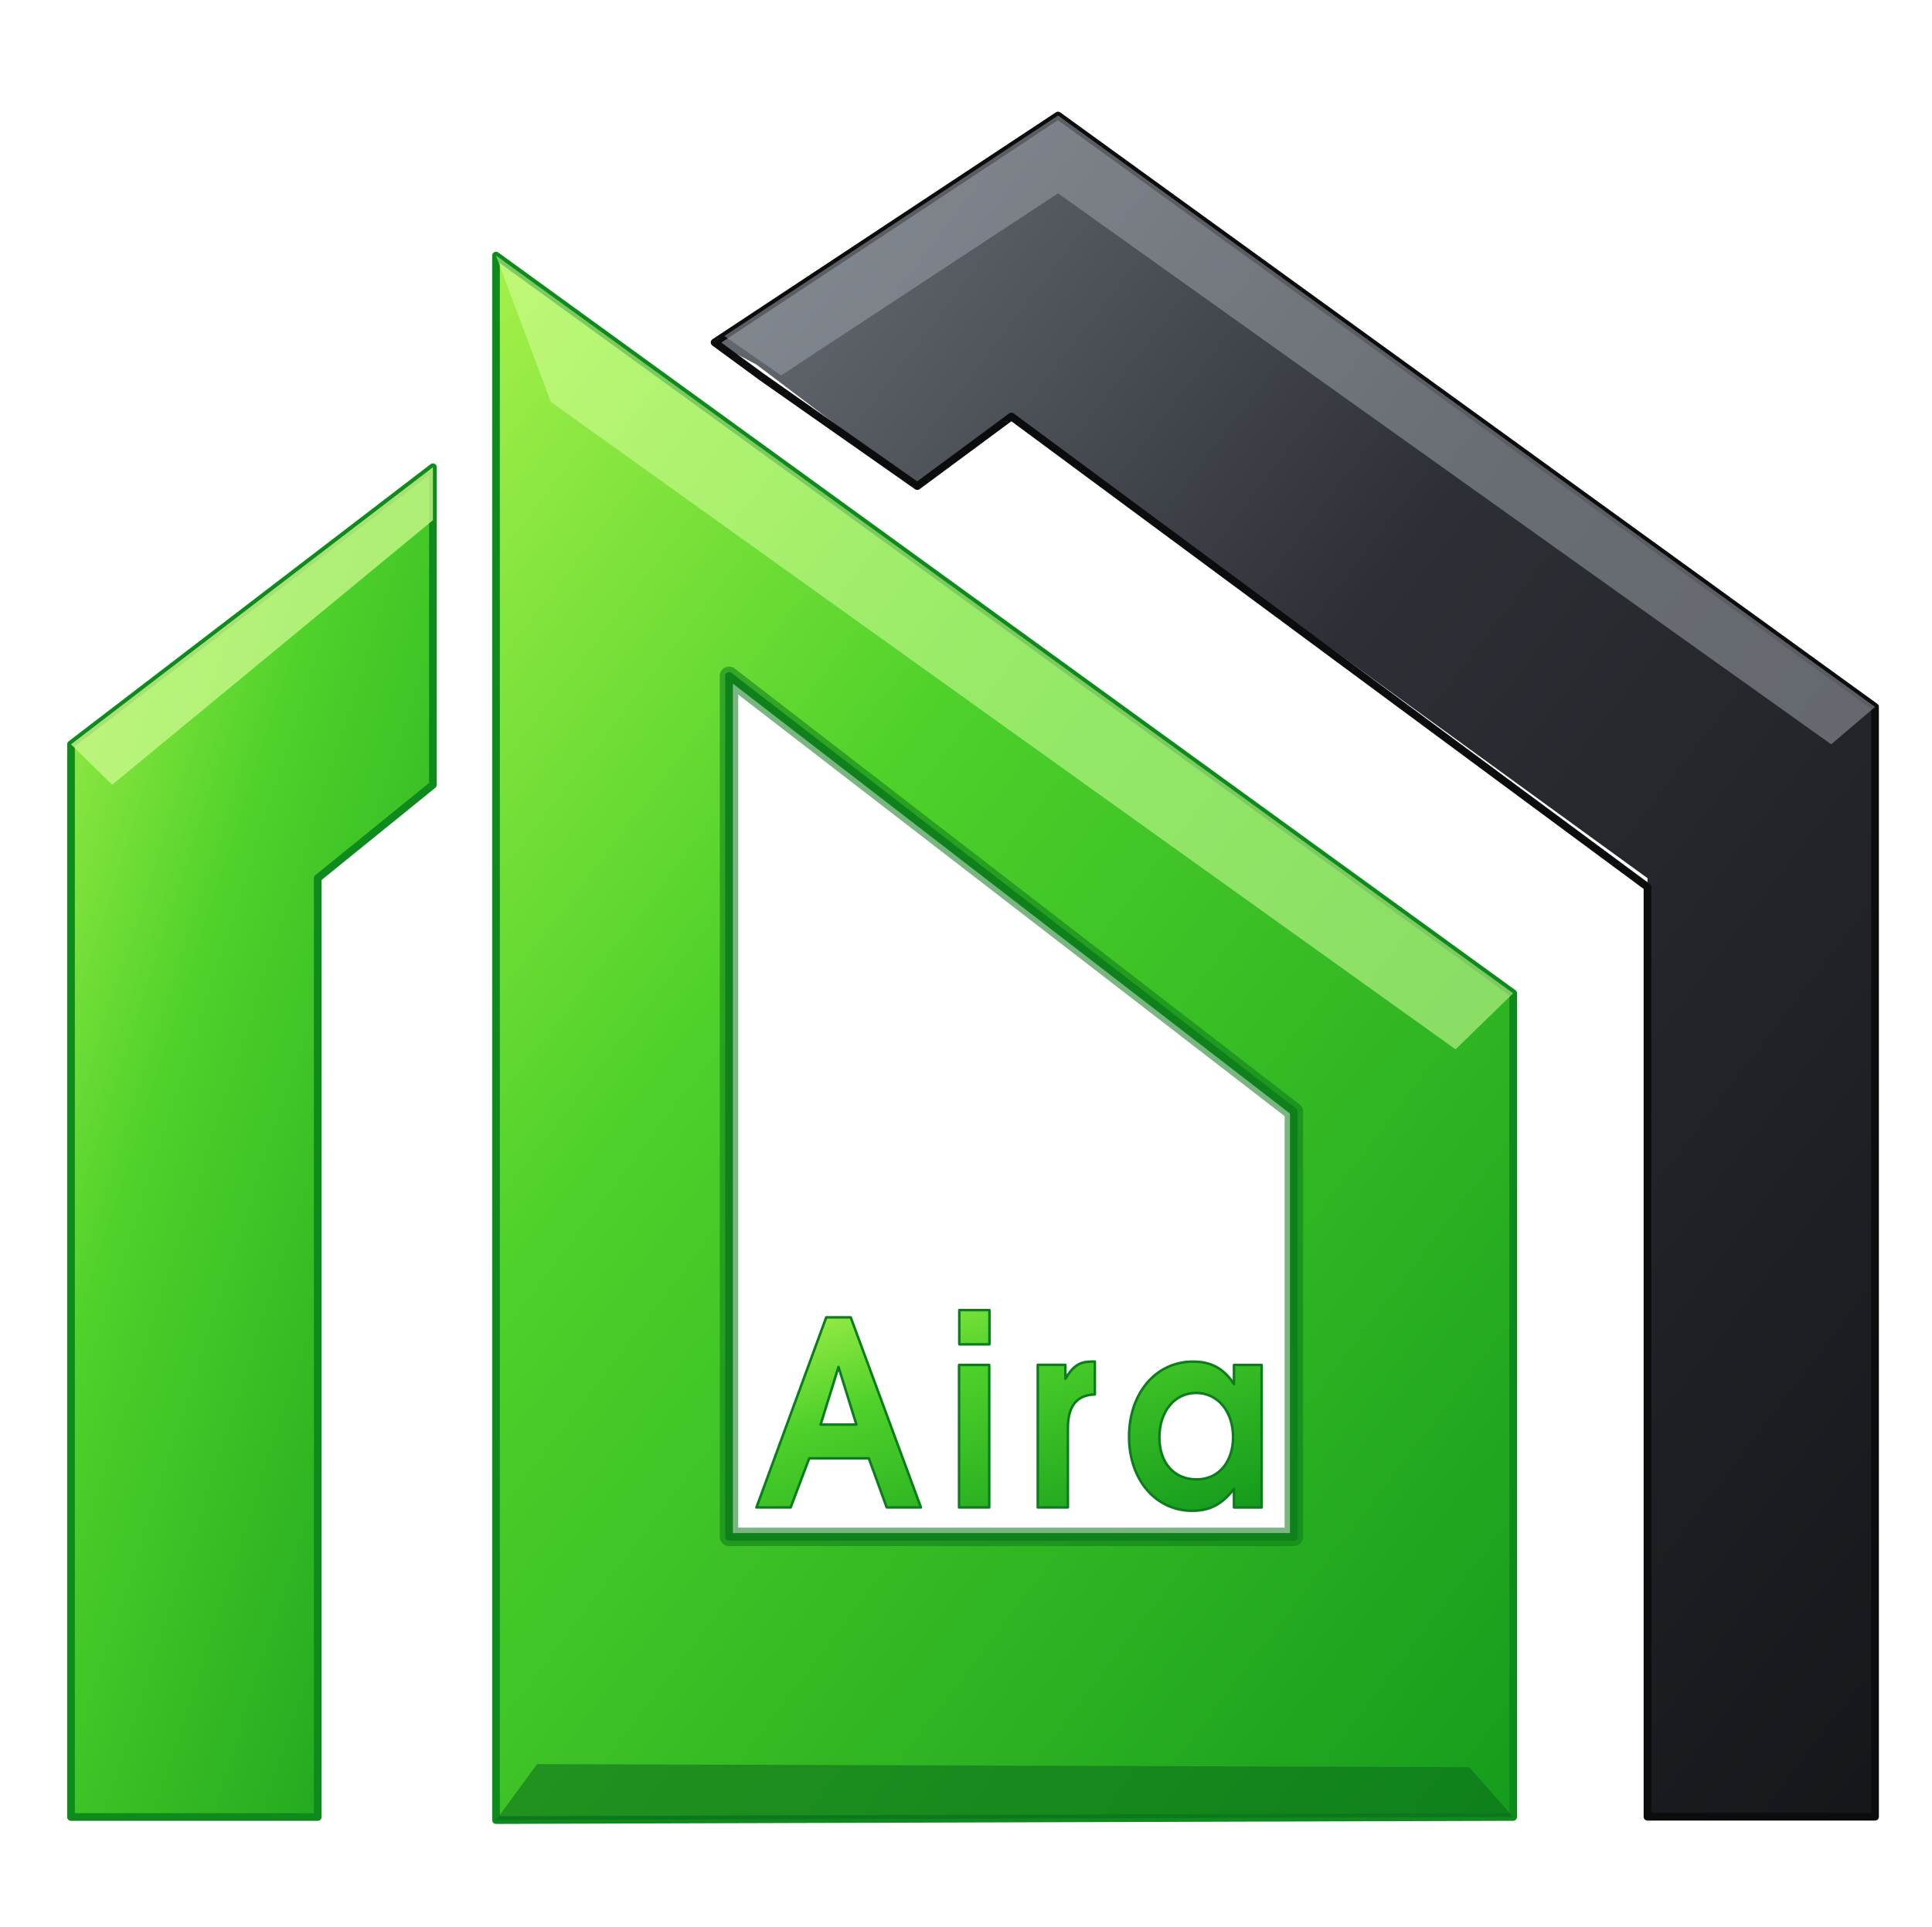
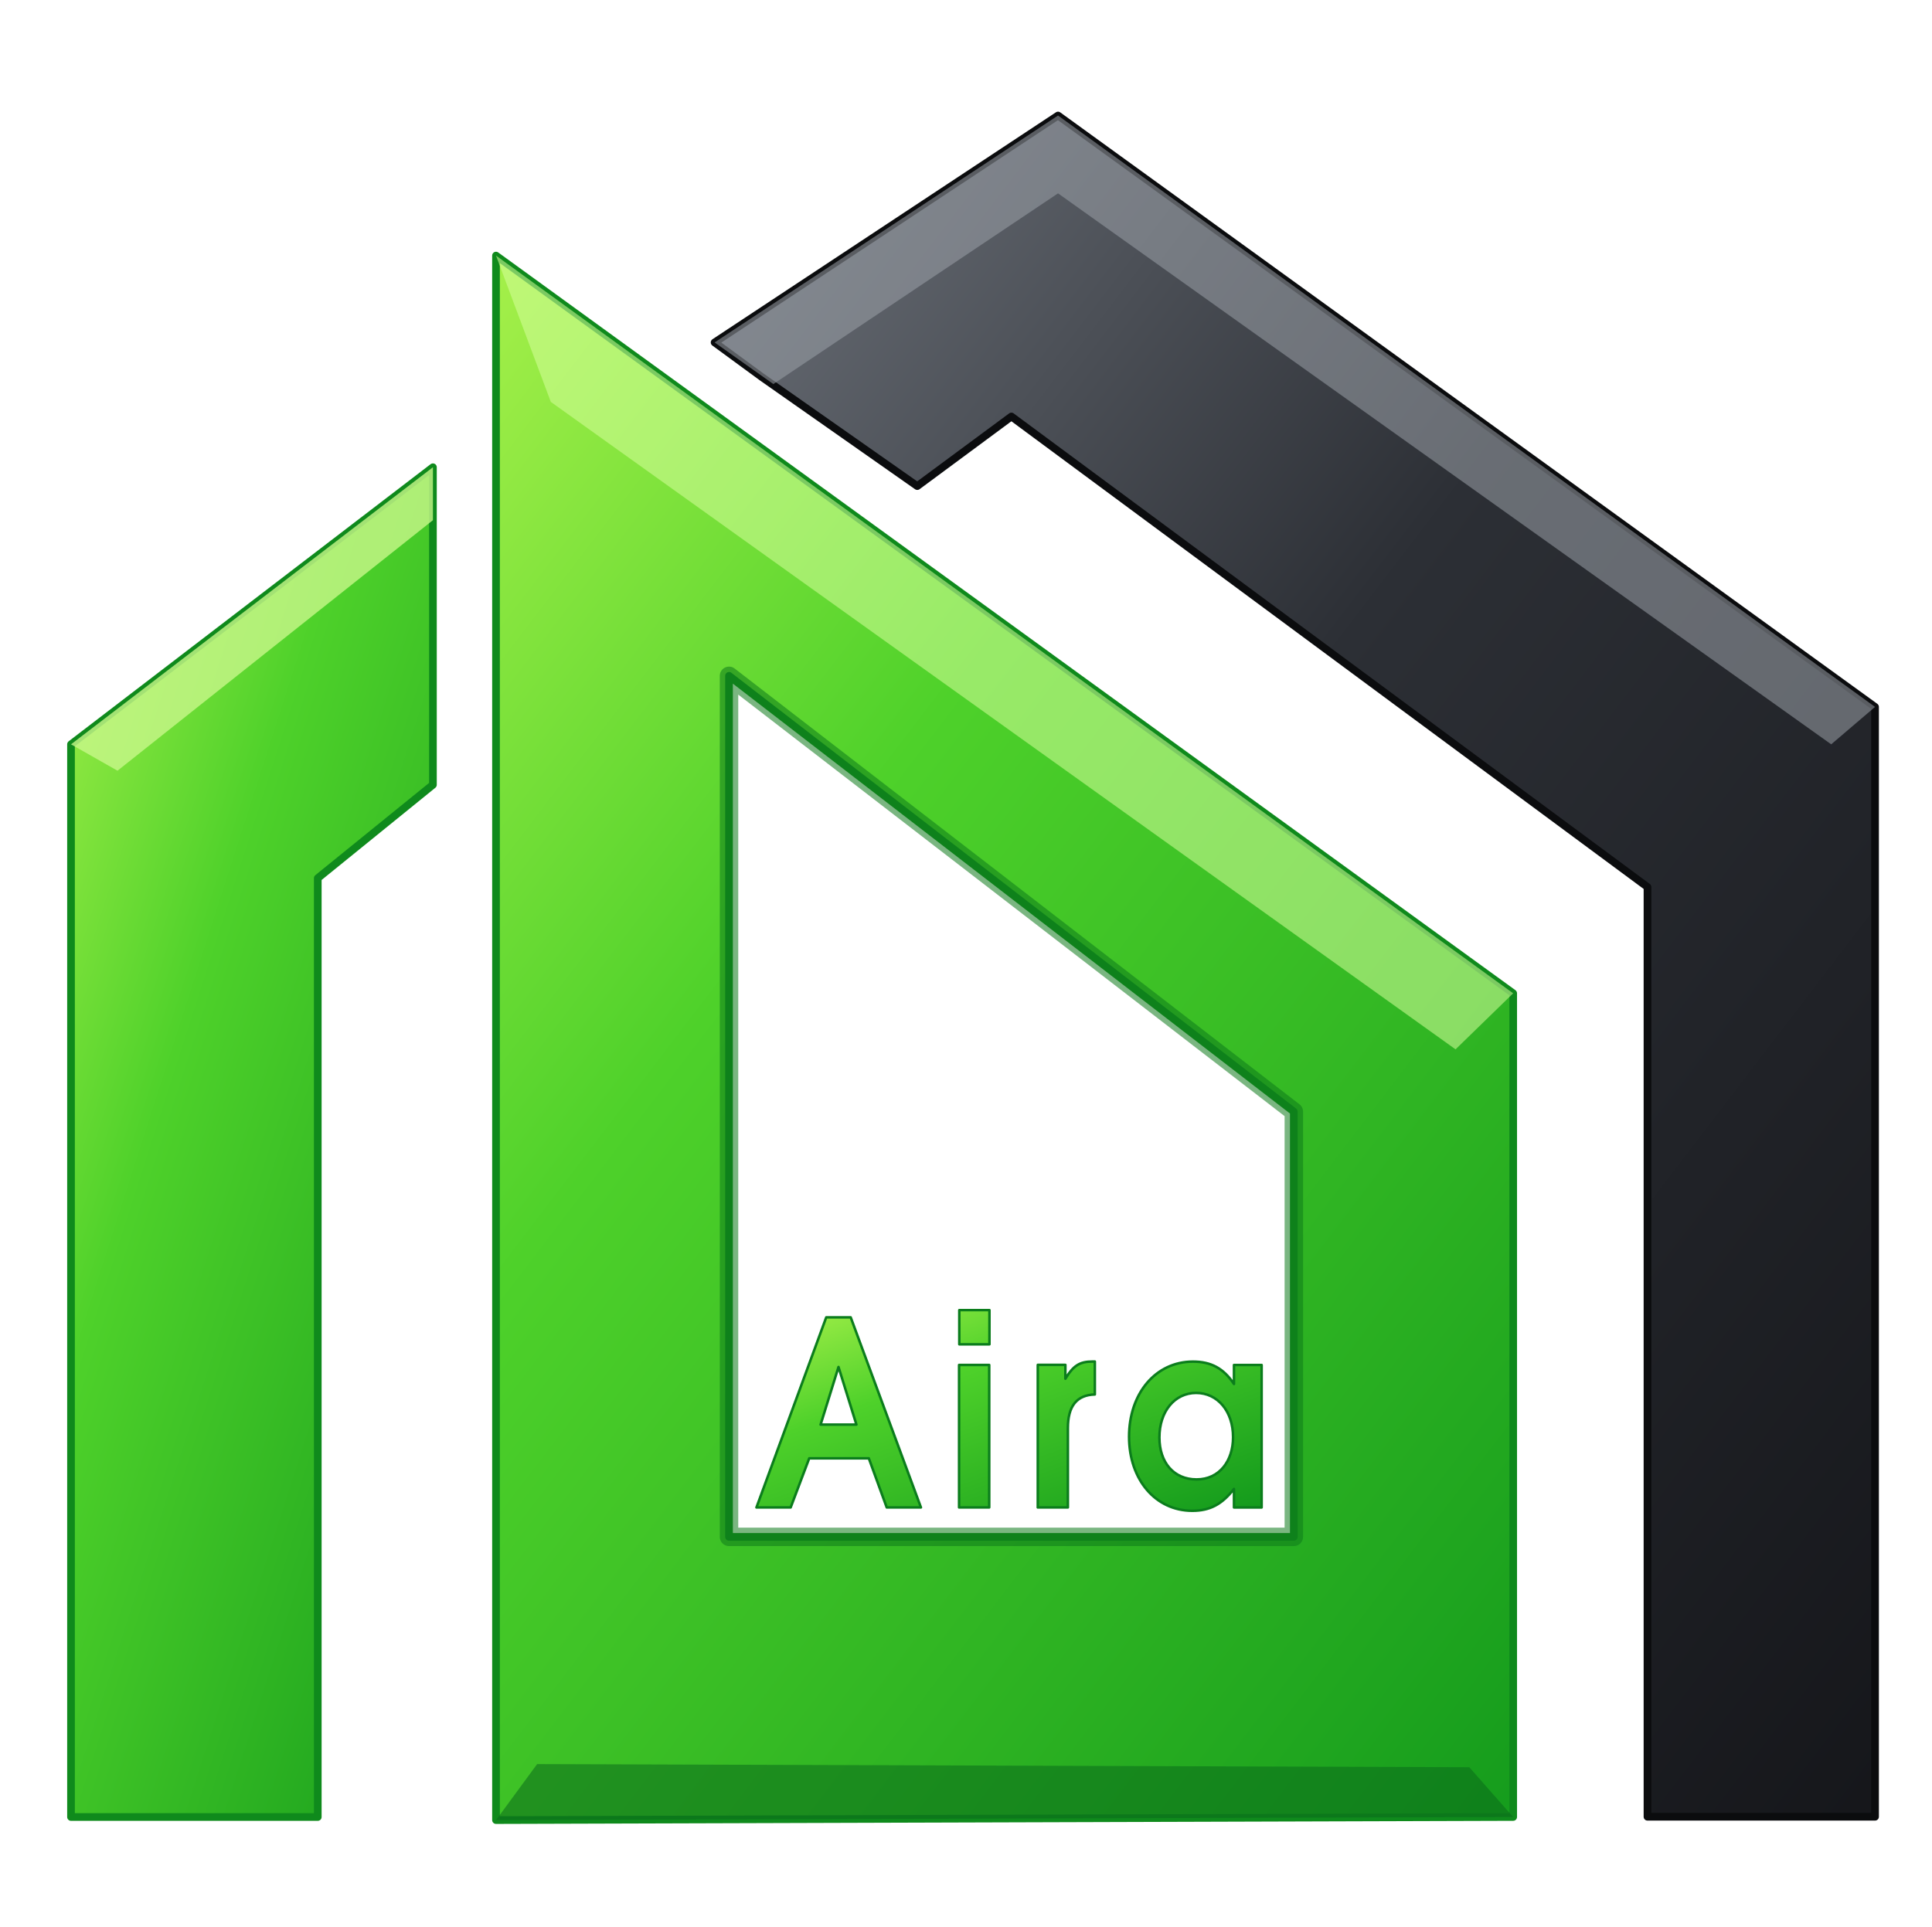
<svg xmlns="http://www.w3.org/2000/svg" id="Layer_1" version="1.1" viewBox="0 0 769.36 767.32">
  <defs>
    <style>
      .st0 {
        stroke: #0b0c0e;
      }

      .st0, .st1, .st2, .st3 {
        fill: none;
        stroke-linejoin: round;
      }

      .st0, .st3 {
        stroke-width: 3.06px;
      }

      .st4 {
        fill: url(#linear-gradient2);
      }

      .st1 {
        stroke: #0b7d1c;
      }

      .st5 {
        fill: #9aa0a8;
      }

      .st5, .st6, .st7, .st2, .st8, .st9 {
        isolation: isolate;
      }

      .st5, .st6, .st2, .st8 {
        opacity: .55;
      }

      .st6 {
        fill: #d6ff9a;
      }

      .st2 {
        stroke: #0d7a1a;
        stroke-width: 7.35px;
      }

      .st8 {
        fill: #0a6a1a;
      }

      .st10 {
        fill: url(#linear-gradient1);
        fill-rule: evenodd;
      }

      .st11 {
        fill: url(#linear-gradient3);
      }

      .st3 {
        stroke: #0f8a1c;
      }

      .st12 {
        fill: url(#linear-gradient);
      }

      .st9 {
        fill: #c8f88a;
        opacity: .8;
      }
    </style>
-     <linearGradient id="linear-gradient" x1="-294.22" y1=".82" x2="-292.15" y2="2.89" gradientTransform="translate(23806.488 .8164) scale(80.8421 252.3254)" gradientUnits="userSpaceOnUse">
+     <linearGradient id="linear-gradient" x1="-587.55" y1="767.18" x2="-585.48" y2="765.11" gradientTransform="translate(47519.593 193786.719) scale(80.8421 -252.3254)" gradientUnits="userSpaceOnUse">
      <stop offset="0" stop-color="#a6f04a" />
      <stop offset=".35" stop-color="#4ed12a" />
      <stop offset="1" stop-color="#139a1c" />
    </linearGradient>
-     <linearGradient id="linear-gradient1" x1="-295.11" y1=".91" x2="-293.11" y2="2.91" gradientTransform="translate(67174.94 -69.5547) scale(227.2153 294.5837)" gradientUnits="userSpaceOnUse">
+     <linearGradient id="linear-gradient1" x1="-590.8" y1="767.09" x2="-588.8" y2="765.09" gradientTransform="translate(134360.882 226170.734) scale(227.2153 -294.5837)" gradientUnits="userSpaceOnUse">
      <stop offset="0" stop-color="#a6f04a" />
      <stop offset=".35" stop-color="#4ed12a" />
      <stop offset="1" stop-color="#139a1c" />
    </linearGradient>
-     <linearGradient id="linear-gradient2" x1="-294.57" y1=".4" x2="-292.61" y2="2.36" gradientTransform="translate(73932.373 -119.6484) scale(249.8756 327.6555)" gradientUnits="userSpaceOnUse">
+     <linearGradient id="linear-gradient2" x1="-590.38" y1="767.6" x2="-588.42" y2="765.64" gradientTransform="translate(147848.427 251519.766) scale(249.8756 -327.6555)" gradientUnits="userSpaceOnUse">
      <stop offset="0" stop-color="#6b7078" />
      <stop offset=".4" stop-color="#2c2f35" />
      <stop offset="1" stop-color="#15161a" />
    </linearGradient>
-     <linearGradient id="linear-gradient3" x1="-294.69" y1="1.26" x2="-294.2" y2="1.74" gradientTransform="translate(129027.694 337.7383) scale(436.8903 152.8651)" gradientUnits="userSpaceOnUse">
+     <linearGradient id="linear-gradient3" x1="-591.01" y1="766.74" x2="-590.52" y2="766.26" gradientTransform="translate(258487.111 117738.133) scale(436.8903 -152.8651)" gradientUnits="userSpaceOnUse">
      <stop offset="0" stop-color="#a6f04a" />
      <stop offset=".35" stop-color="#4ed12a" />
      <stop offset="1" stop-color="#139a1c" />
    </linearGradient>
  </defs>
  <g class="st7">
    <g class="st7">
      <g>
        <polygon class="st12" points="28.28 296.46 172.4 186.1 172.4 312.57 126.54 349.76 126.54 723.7 28.28 723.7 28.28 296.46" />
        <polygon class="st3" points="28.28 296.46 172.4 186.1 172.4 312.57 126.54 349.76 126.54 723.7 28.28 723.7 28.28 296.46" />
-         <polygon class="st9" points="28.28 296.46 172.4 186.1 172.4 207.19 44.65 312.57 28.28 296.46" />
+         <polygon class="st9" points="28.28 296.46 172.4 186.1 172.4 207.19 46.79 306.97 28.28 296.46" />
        <path class="st10" d="M290.31,269.18v342.95h224.91v-169.38l-224.91-173.57h0ZM197.52,101.8l405.06,293.82v328.07l-405.06,1.24V101.8h0Z" />
        <path class="st3" d="M290.31,269.18v342.95h224.91v-169.38l-224.91-173.57h0ZM197.52,101.8l405.06,293.82v328.07l-405.06,1.24V101.8h0Z" />
        <polygon class="st2" points="290.31 269.18 515.23 442.74 515.23 612.12 290.31 612.12 290.31 269.18" />
        <polygon class="st6" points="197.52 101.8 602.57 395.63 579.63 417.95 219.34 160.07 197.52 101.8" />
        <polygon class="st8" points="197.52 724.94 602.57 723.7 585.1 703.87 213.89 702.62 197.52 724.94" />
-         <polygon class="st4" points="284.57 136.39 421.33 46.01 746.68 281.56 746.68 723.6 656.06 723.6 656.06 349.76 402.76 165.89 365.28 193.61 301.22 145.2 284.57 136.39" />
+         <polygon class="st4" points="284.57 136.39 421.33 46.01 746.68 281.56 746.68 723.6 656.06 723.6 656.68 352.89 402.76 165.89 365.28 193.61 284.57 136.39" />
        <polygon class="st0" points="284.57 136.39 421.33 46.01 746.68 281.56 746.68 723.6 656.06 723.6 656.06 353.29 402.76 165.89 365.28 193.61 303.38 150.18 284.57 136.39" />
-         <polygon class="st5" points="288.46 133.83 421.33 46.01 746.68 281.56 729.22 296.46 421.33 77.01 311.04 149.53 288.46 133.83" />
+         <polygon class="st5" points="284.57 136.39 421.33 46.01 746.68 281.56 729.22 296.46 421.33 77.01 307.96 152.97 284.57 136.39" />
      </g>
    </g>
  </g>
  <g>
-     <path class="st11" d="M461.7,572.53c0-10.35,6.05-17.73,14.62-17.73s14.71,7.28,14.71,17.63c0,9.43-5.41,16.81-14.53,16.81s-14.8-6.76-14.8-16.71ZM449.61,572.23c0,17.11,10.56,29.51,25.17,29.51,7.04,0,11.83-2.56,16.61-8.71v7.39h11.02v-56.76h-11.02v7.58c-4.14-6.25-9.12-8.92-16.33-8.92-14.8,0-25.45,12.6-25.45,29.92ZM413.24,600.41h12.01v-31.57c0-8.82,3.53-13.22,10.74-13.43v-13.12h-.91c-5.15,0-7.67,1.64-10.82,6.86v-5.54h-11v56.79ZM382.01,535.44h12.01v-13.63h-12.01v13.63ZM381.92,600.41h12.01v-56.76h-12.01v56.76ZM326.78,567.41l7.13-22.95,7.13,22.95h-14.27ZM301.23,600.41h13.63l7.39-19.57h23.73l7.13,19.57h13.63l-27.97-75.72h-9.75l-27.79,75.72h-.01Z" />
-     <path class="st1" d="M461.7,572.53c0-10.35,6.05-17.73,14.62-17.73s14.71,7.28,14.71,17.63c0,9.43-5.41,16.81-14.53,16.81s-14.8-6.76-14.8-16.71ZM449.61,572.23c0,17.11,10.56,29.51,25.17,29.51,7.04,0,11.83-2.56,16.61-8.71v7.39h11.02v-56.76h-11.02v7.58c-4.14-6.25-9.12-8.92-16.33-8.92-14.8,0-25.45,12.6-25.45,29.92ZM413.24,600.41h12.01v-31.57c0-8.82,3.53-13.22,10.74-13.43v-13.12h-.91c-5.15,0-7.67,1.64-10.82,6.86v-5.54h-11v56.79ZM382.01,535.44h12.01v-13.63h-12.01v13.63ZM381.92,600.41h12.01v-56.76h-12.01v56.76ZM326.78,567.41l7.13-22.95,7.13,22.95h-14.27ZM301.23,600.41h13.63l7.39-19.57h23.73l7.13,19.57h13.63l-27.97-75.72h-9.75l-27.79,75.72h-.01Z" />
+     <path class="st11" d="M461.7,572.53c0-10.35,6.05-17.73,14.62-17.73s14.71,7.28,14.71,17.63c0,9.43-5.41,16.81-14.53,16.81s-14.8-6.76-14.8-16.71ZM449.61,572.23c0,17.11,10.56,29.51,25.17,29.51,7.04,0,11.83-2.56,16.61-8.71v7.39h11.02v-56.76h-11.02v7.58c-4.14-6.25-9.12-8.92-16.33-8.92-14.8,0-25.45,12.6-25.45,29.92h0ZM413.24,600.41h12.01v-31.57c0-8.82,3.53-13.22,10.74-13.43v-13.12h-.91c-5.15,0-7.67,1.64-10.82,6.86v-5.54h-11v56.79h-.02ZM382.01,535.44h12.01v-13.63h-12.01v13.63ZM381.92,600.41h12.01v-56.76h-12.01v56.76ZM326.78,567.41l7.13-22.95,7.13,22.95h-14.27,0ZM301.23,600.41h13.63l7.39-19.57h23.73l7.13,19.57h13.63l-27.97-75.72h-9.75l-27.79,75.72h-.01,0Z" />
+     <path class="st1" d="M461.7,572.53c0-10.35,6.05-17.73,14.62-17.73s14.71,7.28,14.71,17.63c0,9.43-5.41,16.81-14.53,16.81s-14.8-6.76-14.8-16.71ZM449.61,572.23c0,17.11,10.56,29.51,25.17,29.51,7.04,0,11.83-2.56,16.61-8.71v7.39h11.02v-56.76h-11.02v7.58c-4.14-6.25-9.12-8.92-16.33-8.92-14.8,0-25.45,12.6-25.45,29.92h0ZM413.24,600.41h12.01v-31.57c0-8.82,3.53-13.22,10.74-13.43v-13.12h-.91c-5.15,0-7.67,1.64-10.82,6.86v-5.54h-11v56.79h-.02ZM382.01,535.44h12.01v-13.63h-12.01v13.63ZM381.92,600.41h12.01v-56.76h-12.01v56.76ZM326.78,567.41l7.13-22.95,7.13,22.95h-14.27,0ZM301.23,600.41h13.63l7.39-19.57h23.73l7.13,19.57h13.63l-27.97-75.72h-9.75l-27.79,75.72h-.01,0Z" />
  </g>
</svg>
